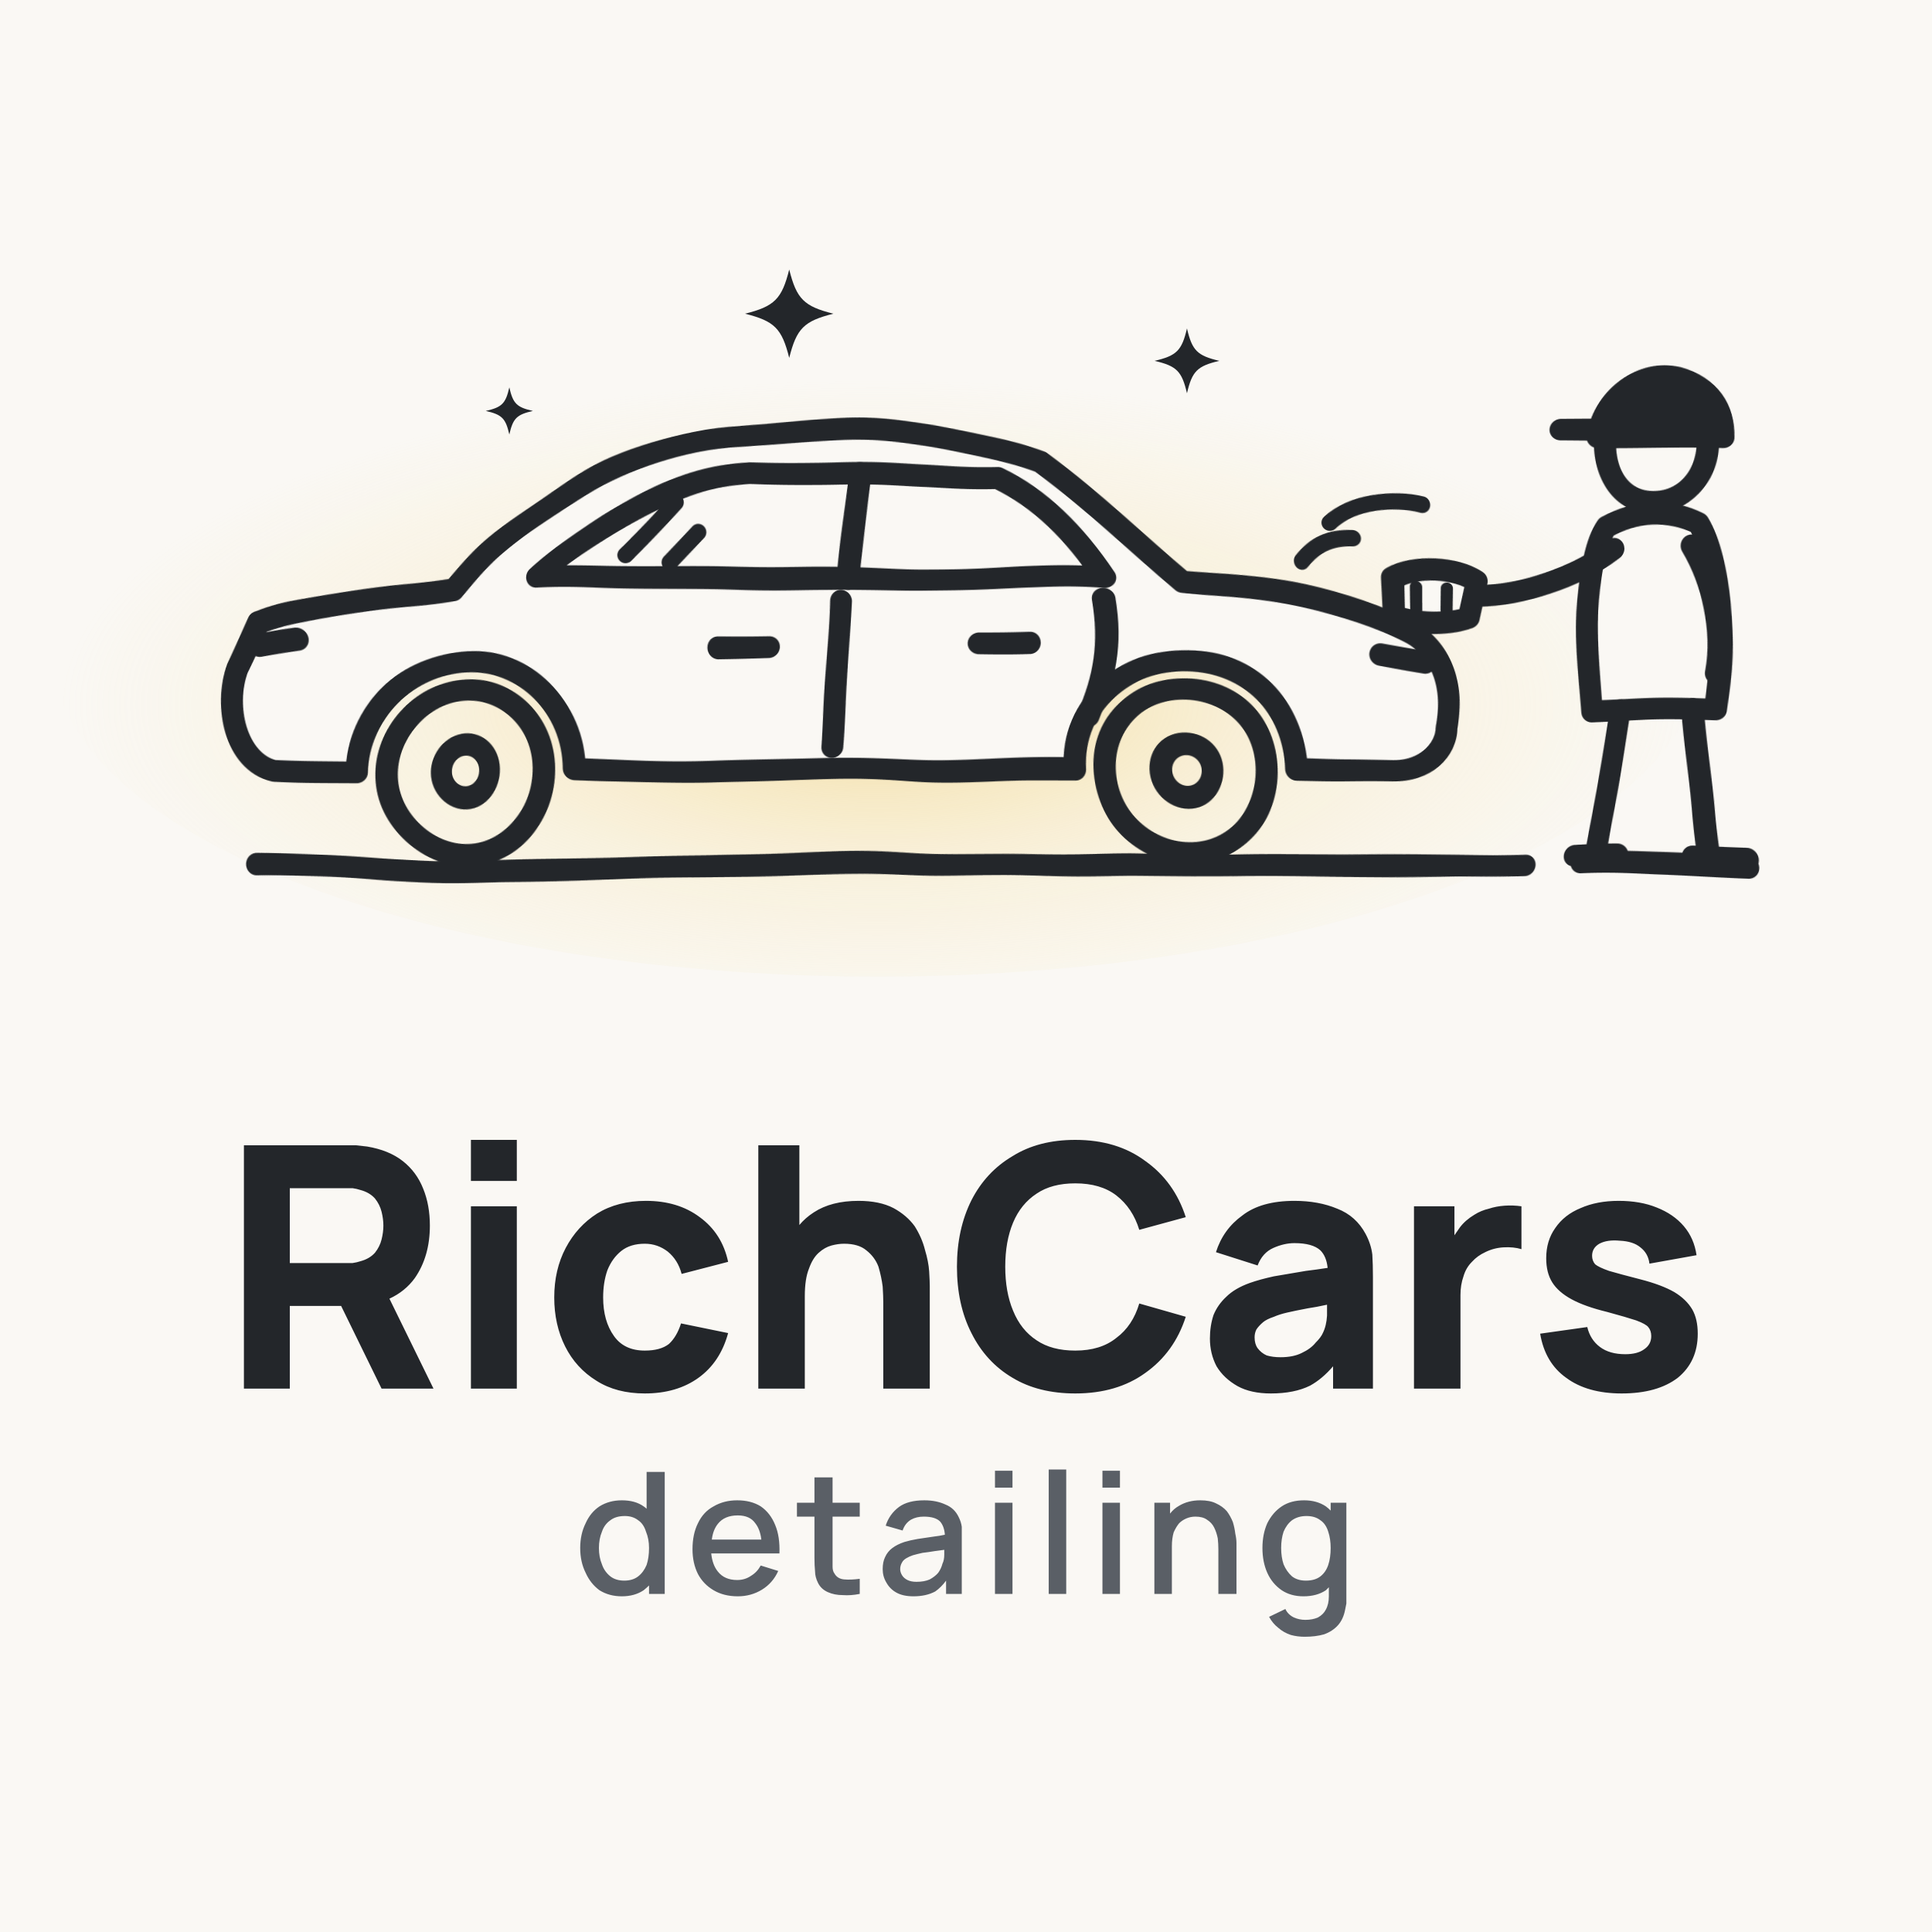
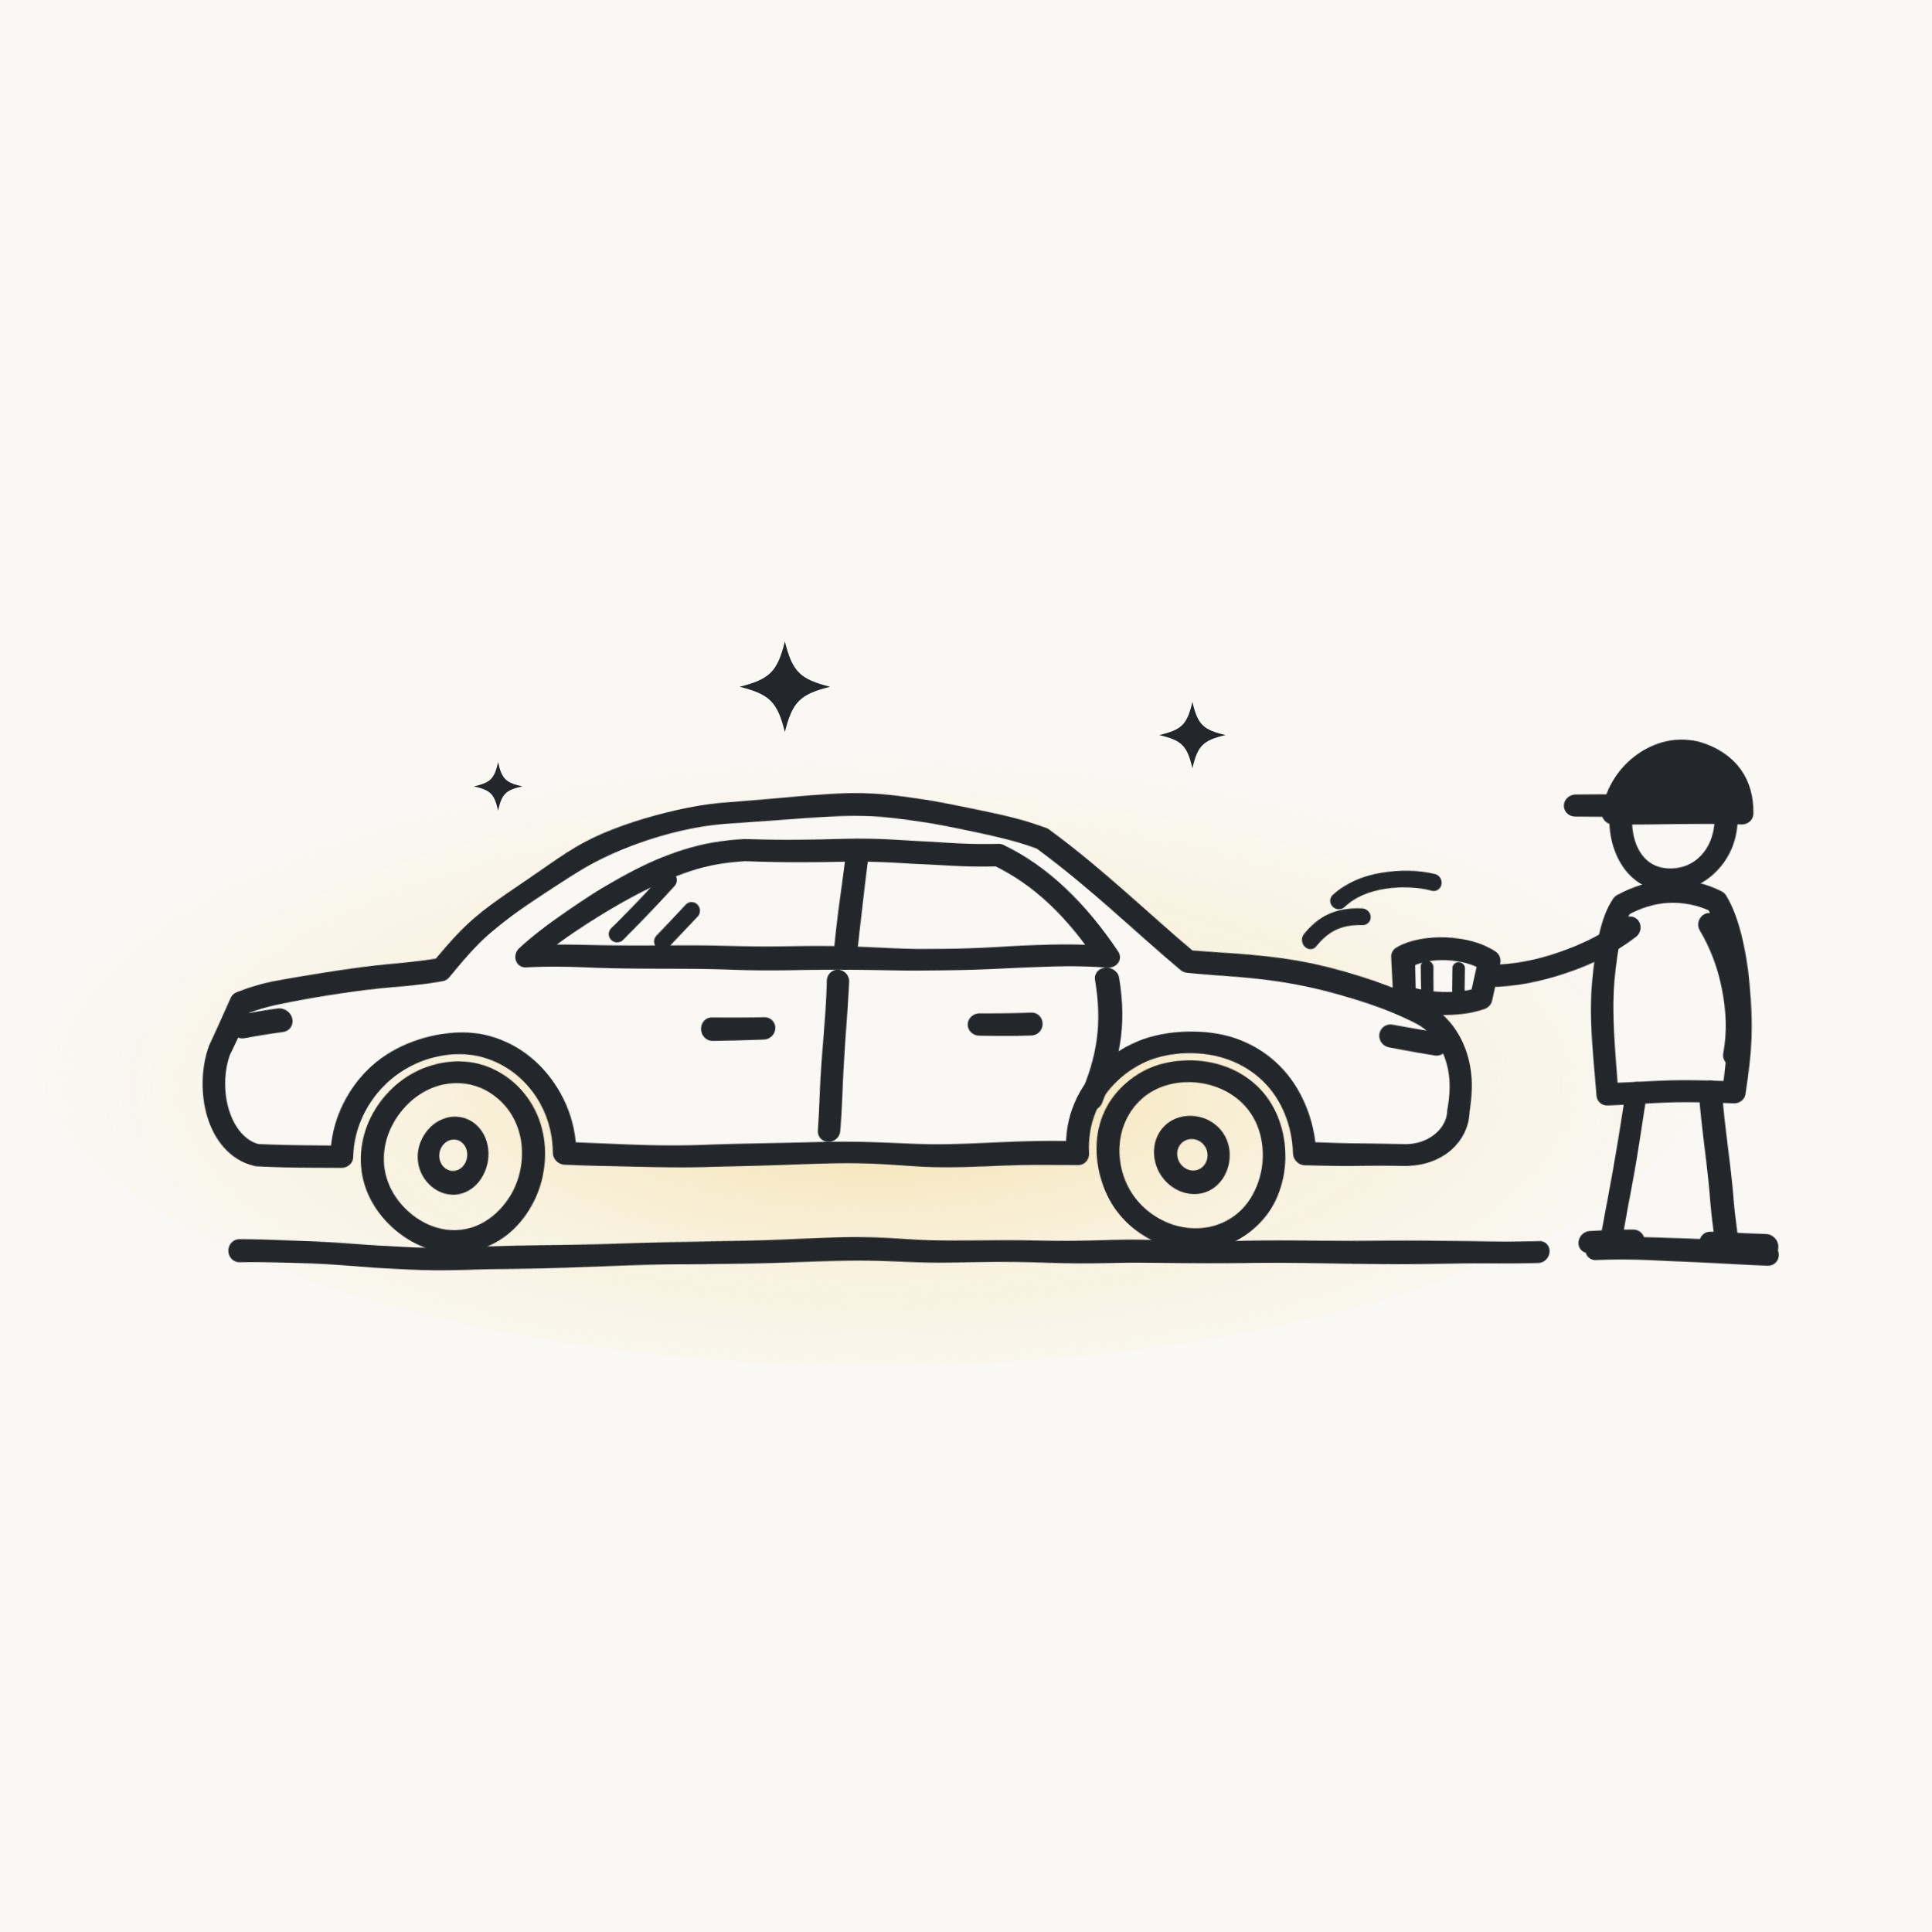
<svg xmlns="http://www.w3.org/2000/svg" viewBox="0 0 320 320" role="img" aria-label="RichCarsDetailing">
  <rect width="320" height="320" fill="#faf8f4" />
  <defs>
    <radialGradient id="sq-aura" cx="50%" cy="58%" r="50%">
      <stop offset="0" stop-color="#f0cd6e" stop-opacity=".62" />
      <stop offset=".55" stop-color="#f5e0a2" stop-opacity=".26" />
      <stop offset="1" stop-color="#f5e0a2" stop-opacity="0" />
    </radialGradient>
    <filter id="sq-hand" x="-5%" y="-5%" width="110%" height="110%">
      <feTurbulence type="fractalNoise" baseFrequency="0.035" numOctaves="2" seed="4" />
      <feDisplacementMap in="SourceGraphic" scale="2" />
    </filter>
  </defs>
-   <g transform="translate(13.6 30) scale(1.22)">
+   <g transform="translate(10.0 91.25) scale(1.25)">
    <ellipse cx="108" cy="64" rx="112" ry="44" fill="url(#sq-aura)" />
    <g fill="none" stroke="#23262a" stroke-width="3" stroke-linecap="round" stroke-linejoin="round" filter="url(#sq-hand)">
      <path pathLength="1" d="M24 93c42 1 96-1 172 0M204 93h22" />
      <path pathLength="1" fill="#faf8f4" d="M26 80c-5-1-7-9-5-14l3-6c8-3 17-4 26-5 10-10 22-18 38-20 18-2 32-1 42 3 8 6 13 11 19 16 12 1 23 3 31 7 4 2 6 7 5 13 0 3-3 6-7 6h-13a15 15 0 0 0-30 0H67a15 15 0 0 0-30 0Z" />
      <path pathLength="1" d="M62 54c9-8 19-13 29-14h33c6 3 11 8 15 14Z" />
      <path pathLength="1" d="M106 40l-2 14M103 57l-1 20M139 57c1 6 0 11-2 16M86 63h7M122 63h7M176 64l6 1M24 63l5-1" />
      <path pathLength="1" d="M41 80a11 11 0 1 0 22 0a11 11 0 1 0-22 0M48.5 80a3.5 3.5 0 1 0 7 0a3.5 3.5 0 1 0-7 0M139 80a11 11 0 1 0 22 0a11 11 0 1 0-22 0M146.5 80a3.5 3.5 0 1 0 7 0a3.5 3.5 0 1 0-7 0" />
      <path pathLength="1" stroke-width="2.2" d="M74 51l7-7M80 52l4-4" />
      <path pathLength="1" fill="#23262a" d="M206 35c1-6 6-9 11-8 4 1 6 4 6 8ZM207 34h-6" />
      <path pathLength="1" d="M207 36c0 5 3 8 7 8 4 0 7-3 7-8" />
      <path pathLength="1" fill="#faf8f4" d="M207 47c-3 4-3 14-2 25h17c1-10 1-20-2-25-4-2-9-2-13 0Z" />
      <path pathLength="1" d="M209 72l-3 20M219 72l2 20M203 92h6M219 92h7" />
      <path pathLength="1" d="M208 50c-6 4-12 6-19 6M219 50c3 5 4 11 3 17" />
      <path pathLength="1" fill="#faf8f4" d="M178 54c3-2 8-2 11 0l-1 5c-3 1-7 1-10 0Z" />
      <path pathLength="1" stroke-width="1.6" d="M181 55v3M185 55v3" />
      <path pathLength="1" stroke-width="2.2" d="M170 47c3-3 8-4 12-3M166 52c2-2 4-3 7-3" />
    </g>
    <g fill="#23262a">
      <path d="M96 12c1 4 2 5 6 6-4 1-5 2-6 6-1-4-2-5-6-6 4-1 5-2 6-6Z" />
      <path d="M150 20c.7 3 1.4 3.7 4.4 4.4-3 .7-3.7 1.4-4.4 4.4-.7-3-1.4-3.7-4.4-4.4 3-.7 3.7-1.4 4.4-4.4Z" />
      <path d="M58 28c.5 2.2 1 2.7 3.2 3.2-2.2.5-2.7 1-3.2 3.2-.5-2.2-1-2.7-3.2-3.2 2.2-.5 2.7-1 3.2-3.2Z" />
    </g>
  </g>
-   <path fill="#23262a" transform="translate(36.5 230)" d="M3.9 0V-40.3H20.9Q21.5 -40.3 22.5 -40.3Q23.5 -40.2 24.3 -40.1Q27.9 -39.5 30.2 -37.7Q32.5 -35.9 33.6 -33.1Q34.7 -30.4 34.7 -27Q34.7 -21.9 32.2 -18.3Q30.6 -16.1 28 -14.9L35.3 0H26.7L20 -13.7H11.5V0ZM11.5 -20.8H20.6Q21.2 -20.8 21.9 -20.8Q22.6 -20.9 23.2 -21.1Q24.7 -21.5 25.6 -22.5Q26.4 -23.5 26.7 -24.7Q27 -25.9 27 -27Q27 -28.1 26.7 -29.3Q26.4 -30.5 25.6 -31.5Q24.7 -32.5 23.2 -32.9Q22.6 -33.1 21.9 -33.2Q21.2 -33.2 20.6 -33.2H11.5Z M41.5 -34.4V-41.2H49.1V-34.4ZM41.5 0V-30.2H49.1V0Z M70.3 0.8Q65.6 0.8 62.3 -1.3Q58.9 -3.4 57.1 -7Q55.3 -10.6 55.3 -15.1Q55.3 -19.7 57.2 -23.3Q59.1 -26.9 62.4 -29Q65.8 -31.1 70.5 -31.1Q75.8 -31.1 79.4 -28.4Q83.1 -25.7 84.1 -21L76.4 -19Q75.8 -21.3 74.1 -22.7Q72.4 -24 70.3 -24Q67.9 -24 66.4 -22.8Q64.9 -21.6 64.1 -19.6Q63.4 -17.6 63.4 -15.1Q63.4 -11.2 65.2 -8.7Q66.9 -6.3 70.3 -6.3Q72.9 -6.3 74.3 -7.4Q75.6 -8.6 76.3 -10.8L84.1 -9.2Q82.8 -4.4 79.2 -1.8Q75.6 0.8 70.3 0.8Z M109.8 0V-14.3Q109.8 -15.3 109.7 -16.9Q109.5 -18.5 109 -20.2Q108.4 -21.8 107 -22.9Q105.7 -24 103.3 -24Q102.3 -24 101.2 -23.7Q100.1 -23.4 99.1 -22.5Q98.1 -21.6 97.5 -19.9Q96.8 -18.2 96.8 -15.3V0H89.1V-40.3H95.9V-27.1Q96.9 -28.3 98.3 -29.2Q101.2 -31.1 105.7 -31.1Q109.2 -31.1 111.5 -29.9Q113.7 -28.7 115 -26.9Q116.2 -25 116.7 -23Q117.3 -21 117.4 -19.4Q117.5 -17.7 117.5 -17V0Z M141.6 0.8Q135.5 0.8 131.2 -1.8Q126.8 -4.4 124.4 -9.2Q122 -13.9 122 -20.2Q122 -26.4 124.4 -31.2Q126.8 -35.9 131.2 -38.5Q135.5 -41.2 141.6 -41.2Q148.5 -41.2 153.2 -37.7Q158 -34.3 159.9 -28.4L152.2 -26.3Q151.1 -29.9 148.4 -32Q145.8 -34 141.6 -34Q137.7 -34 135.2 -32.3Q132.6 -30.6 131.3 -27.5Q130 -24.4 130 -20.2Q130 -16 131.3 -12.9Q132.6 -9.7 135.2 -8Q137.7 -6.3 141.6 -6.3Q145.8 -6.3 148.4 -8.4Q151.1 -10.4 152.2 -14.1L159.9 -11.9Q158 -6 153.2 -2.6Q148.5 0.8 141.6 0.8Z M174 0.8Q170.7 0.8 168.5 -0.4Q166.2 -1.7 165 -3.7Q163.9 -5.8 163.9 -8.3Q163.9 -10.4 164.5 -12.2Q165.2 -13.9 166.6 -15.2Q168 -16.6 170.5 -17.5Q172.2 -18.1 174.5 -18.6Q176.8 -19 179.8 -19.5Q181.5 -19.7 183.4 -20Q183.2 -21.9 182.2 -22.9Q180.9 -24.1 177.9 -24.1Q176.2 -24.1 174.4 -23.3Q172.6 -22.5 171.8 -20.4L164.9 -22.6Q166.1 -26.4 169.3 -28.7Q172.4 -31.1 177.9 -31.1Q181.9 -31.1 185 -29.8Q188.1 -28.6 189.7 -25.6Q190.6 -23.9 190.8 -22.2Q190.9 -20.6 190.9 -18.5V0H184.3V-3.7Q182.5 -1.6 180.5 -0.5Q177.9 0.8 174 0.8ZM175.6 -5.2Q177.7 -5.2 179.1 -5.9Q180.6 -6.6 181.4 -7.6Q182.3 -8.5 182.6 -9.2Q183.2 -10.4 183.3 -12.1Q183.3 -13 183.3 -13.9Q181.5 -13.5 180.1 -13.3Q178 -12.9 176.7 -12.6Q175.4 -12.3 174.5 -11.9Q173.3 -11.5 172.7 -11Q172 -10.4 171.6 -9.8Q171.3 -9.2 171.3 -8.5Q171.3 -7.4 171.8 -6.7Q172.4 -5.9 173.3 -5.5Q174.3 -5.2 175.6 -5.2Z M197.7 0V-30.2H204.4V-25.4Q204.8 -26 205.3 -26.7Q206.2 -27.9 207.7 -28.8Q208.8 -29.5 210.1 -29.8Q211.3 -30.2 212.7 -30.3Q214.1 -30.4 215.5 -30.2V-23.1Q214.2 -23.5 212.5 -23.4Q210.9 -23.3 209.5 -22.6Q208.2 -22 207.3 -21Q206.3 -20 205.9 -18.6Q205.4 -17.2 205.4 -15.5V0Z M232.1 0.8Q226.4 0.8 222.9 -1.8Q219.4 -4.3 218.6 -9.1L226.4 -10.2Q226.9 -8.1 228.5 -6.9Q230.1 -5.7 232.7 -5.7Q234.7 -5.7 235.8 -6.5Q237 -7.3 237 -8.7Q237 -9.6 236.5 -10.2Q236.1 -10.7 234.5 -11.3Q233 -11.8 229.7 -12.7Q226 -13.6 223.8 -14.8Q221.6 -16 220.6 -17.6Q219.6 -19.2 219.6 -21.6Q219.6 -24.5 221.1 -26.6Q222.6 -28.8 225.3 -29.9Q228 -31.1 231.6 -31.1Q235.2 -31.1 237.9 -30Q240.7 -28.9 242.4 -26.9Q244.1 -24.9 244.5 -22.1L236.7 -20.7Q236.5 -22.4 235.2 -23.4Q234 -24.4 231.8 -24.5Q229.7 -24.7 228.4 -24Q227.2 -23.3 227.2 -22Q227.2 -21.2 227.7 -20.6Q228.3 -20.1 230 -19.5Q231.7 -19 235.2 -18.1Q238.7 -17.2 240.8 -16Q242.8 -14.8 243.8 -13.1Q244.7 -11.5 244.7 -9.1Q244.7 -4.5 241.4 -1.8Q238 0.8 232.1 0.8Z" />
-   <path fill="#5a5f66" transform="translate(95.0 264)" d="M8 0.4Q5.9 0.4 4.3 -0.6Q2.8 -1.7 2 -3.5Q1.1 -5.3 1.1 -7.6Q1.1 -9.9 2 -11.7Q2.8 -13.5 4.3 -14.5Q5.9 -15.5 8 -15.5Q10.2 -15.5 11.6 -14.5Q11.9 -14.3 12.1 -14.1V-20.2H15.1V0H12.5V-1.4Q12.1 -1 11.6 -0.6Q10.1 0.4 8 0.4ZM8.4 -2.2Q9.8 -2.2 10.7 -2.9Q11.6 -3.6 12.1 -4.8Q12.5 -6 12.5 -7.6Q12.5 -9.1 12 -10.3Q11.6 -11.6 10.7 -12.2Q9.8 -12.9 8.5 -12.9Q7 -12.9 6.1 -12.2Q5.1 -11.5 4.7 -10.3Q4.2 -9.1 4.2 -7.6Q4.2 -6.1 4.7 -4.9Q5.1 -3.7 6.1 -2.9Q7 -2.2 8.4 -2.2Z M27.2 0.4Q24.9 0.4 23.2 -0.6Q21.5 -1.6 20.6 -3.3Q19.7 -5.1 19.7 -7.4Q19.7 -9.9 20.6 -11.7Q21.5 -13.6 23.2 -14.5Q24.9 -15.5 27.1 -15.5Q29.4 -15.5 31 -14.5Q32.6 -13.4 33.4 -11.4Q34.2 -9.5 34.1 -6.7H22.8Q23 -4.8 23.9 -3.7Q25 -2.3 27.1 -2.3Q28.4 -2.3 29.4 -3Q30.4 -3.6 31 -4.7L33.9 -3.8Q33 -1.8 31.2 -0.7Q29.4 0.4 27.2 0.4ZM31.1 -9Q30.9 -10.7 30.1 -11.7Q29.2 -13 27.2 -13Q25 -13 23.9 -11.6Q23.1 -10.6 22.9 -9Z M47.4 0Q45.9 0.3 44.6 0.2Q43.2 0.2 42.1 -0.3Q41 -0.8 40.5 -1.8Q40 -2.8 40 -3.7Q39.9 -4.7 39.9 -6V-12.8H37V-15.1H39.9V-19.3H42.9V-15.1H47.4V-12.8H42.9V-6.1Q42.9 -5.2 42.9 -4.5Q42.9 -3.8 43.2 -3.4Q43.7 -2.5 44.8 -2.4Q45.9 -2.3 47.4 -2.5Z M56.3 0.4Q54.6 0.4 53.5 -0.2Q52.4 -0.8 51.8 -1.9Q51.2 -2.9 51.2 -4.1Q51.2 -5.3 51.6 -6.1Q52 -7 52.8 -7.6Q53.6 -8.2 54.8 -8.6Q55.8 -8.9 57 -9.1Q58.3 -9.3 59.7 -9.5Q60.6 -9.6 61.5 -9.8Q61.4 -11.2 60.7 -12Q59.9 -12.8 58 -12.8Q56.8 -12.8 55.9 -12.3Q54.9 -11.7 54.5 -10.5L51.7 -11.3Q52.3 -13.2 53.9 -14.4Q55.4 -15.5 58.1 -15.5Q60.1 -15.5 61.6 -14.8Q63.1 -14.2 63.8 -12.7Q64.2 -11.9 64.3 -11.1Q64.3 -10.3 64.3 -9.3V0H61.7V-2.2Q60.9 -1.1 59.9 -0.4Q58.4 0.4 56.3 0.4ZM56.8 -2Q58.1 -2 59 -2.4Q59.9 -2.9 60.4 -3.5Q60.9 -4.2 61.1 -5Q61.4 -5.6 61.4 -6.5Q61.4 -7 61.4 -7.3Q60.6 -7.2 59.9 -7.1Q58.7 -6.9 57.8 -6.8Q56.9 -6.6 56.2 -6.4Q55.6 -6.2 55.1 -5.9Q54.6 -5.6 54.4 -5.2Q54.1 -4.7 54.1 -4.1Q54.1 -3.6 54.4 -3.1Q54.7 -2.6 55.3 -2.3Q55.9 -2 56.8 -2Z M69.8 -17.6V-20.4H72.7V-17.6ZM69.8 0V-15.1H72.7V0Z M78.7 0V-20.6H81.6V0Z M87.6 -17.6V-20.4H90.5V-17.6ZM87.6 0V-15.1H90.5V0Z M106.8 0V-7.4Q106.8 -8.3 106.7 -9.2Q106.5 -10.2 106.1 -11Q105.7 -11.8 104.9 -12.3Q104.2 -12.8 103 -12.8Q102.2 -12.8 101.5 -12.5Q100.8 -12.2 100.3 -11.7Q99.8 -11.1 99.4 -10.2Q99.1 -9.2 99.1 -7.9V0H96.2V-15.1H98.8V-13.3Q99.4 -14.1 100.3 -14.6Q101.8 -15.5 103.8 -15.5Q105.4 -15.5 106.4 -15Q107.5 -14.5 108.2 -13.7Q108.8 -12.9 109.2 -11.9Q109.5 -10.9 109.6 -10Q109.8 -9.1 109.8 -8.4V0Z M121.1 7.1Q119.9 7.1 118.8 6.8Q117.6 6.4 116.7 5.6Q115.8 4.9 115.2 3.8L117.9 2.5Q118.3 3.4 119.3 3.9Q120.2 4.3 121.2 4.3Q122.4 4.3 123.3 3.9Q124.2 3.4 124.6 2.6Q125.1 1.7 125.1 0.4V-1.1Q124.8 -0.8 124.6 -0.6Q123.1 0.4 120.9 0.4Q118.8 0.4 117.3 -0.6Q115.7 -1.7 114.9 -3.5Q114.1 -5.3 114.1 -7.6Q114.1 -9.9 114.9 -11.7Q115.8 -13.5 117.3 -14.5Q118.8 -15.5 121 -15.5Q123.1 -15.5 124.6 -14.5Q125 -14.2 125.4 -13.8V-15.1H128V0.4Q128 1 128 1.6Q127.9 2.1 127.8 2.6Q127.5 4.2 126.6 5.2Q125.7 6.2 124.3 6.7Q122.9 7.1 121.1 7.1ZM121.3 -2.2Q122.8 -2.2 123.7 -2.9Q124.6 -3.6 125 -4.8Q125.4 -6 125.4 -7.6Q125.4 -9.1 125 -10.3Q124.6 -11.6 123.7 -12.2Q122.8 -12.9 121.4 -12.9Q120 -12.9 119 -12.2Q118.1 -11.5 117.6 -10.3Q117.2 -9.1 117.2 -7.6Q117.2 -6.1 117.6 -4.9Q118.1 -3.7 119 -2.9Q119.9 -2.2 121.3 -2.2Z" />
</svg>
